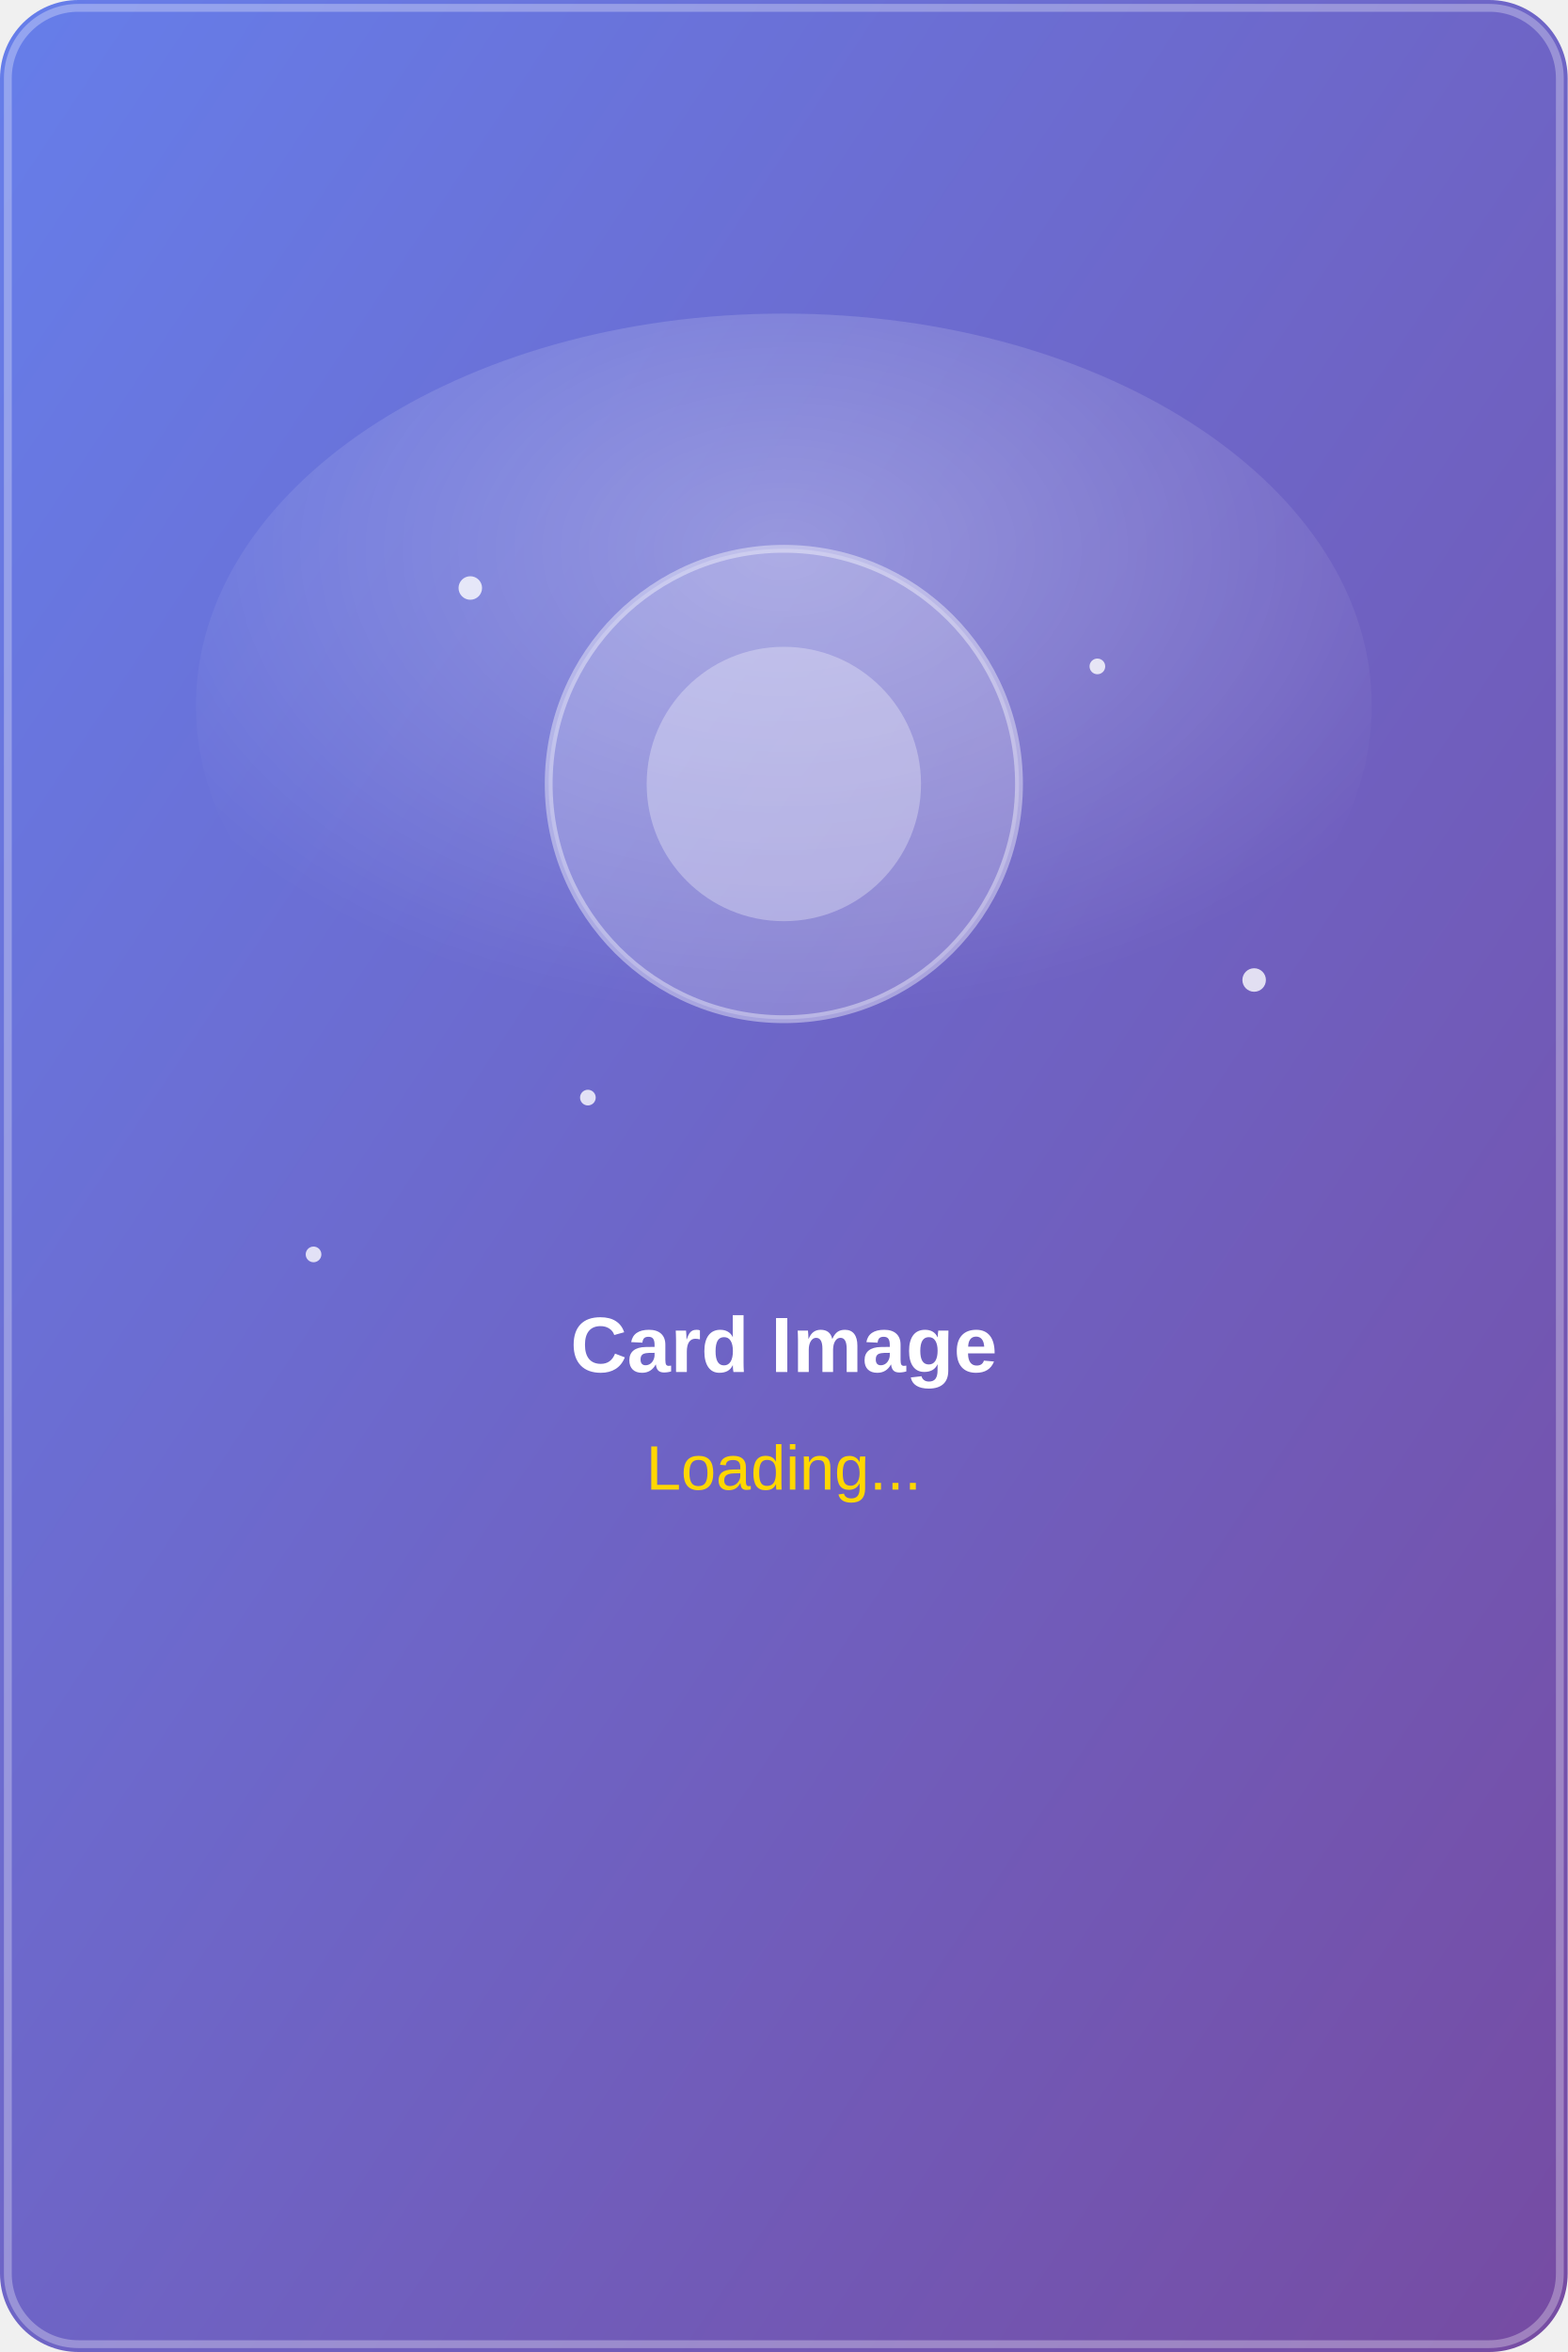
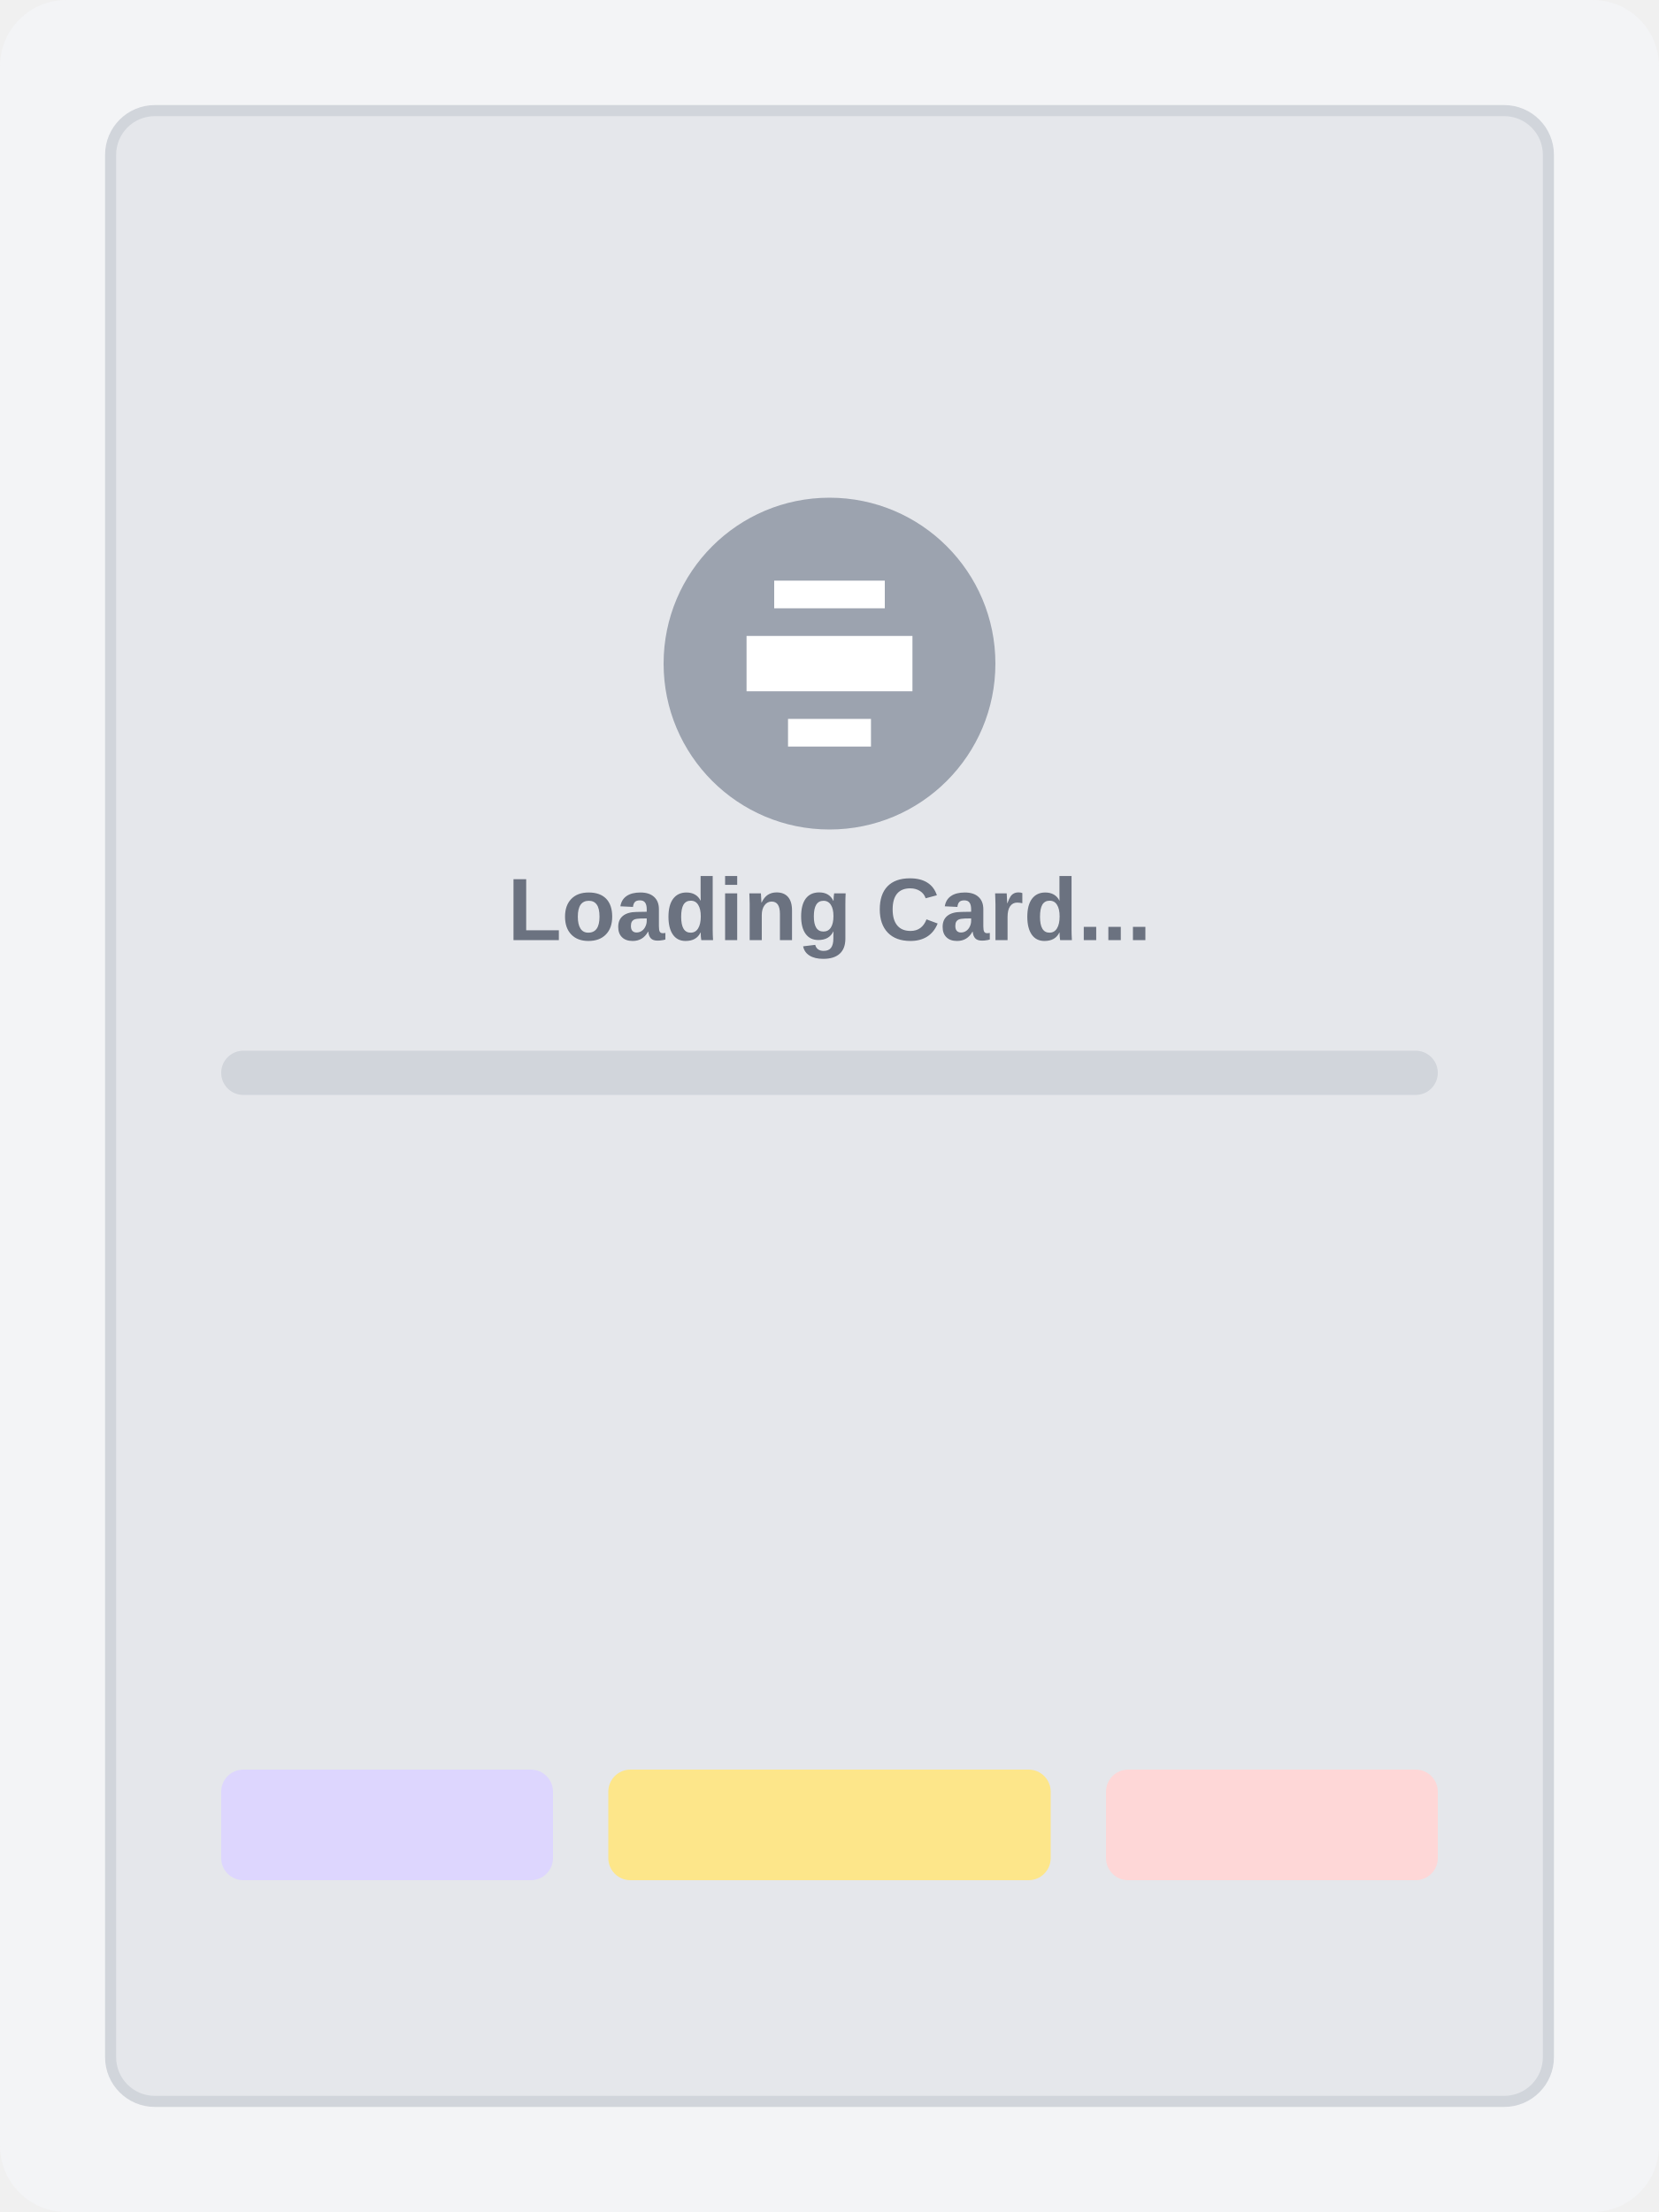
- <svg xmlns="http://www.w3.org/2000/svg" width="400" height="600">
-   <defs>
-     <linearGradient id="cardBg" x1="0%" y1="0%" x2="100%" y2="100%">
-       <stop offset="0%" style="stop-color:#667eea" />
-       <stop offset="100%" style="stop-color:#764ba2" />
-     </linearGradient>
-     <radialGradient id="glow" cx="50%" cy="30%" r="60%">
-       <stop offset="0%" style="stop-color:rgba(255,255,255,0.3)" />
-       <stop offset="100%" style="stop-color:rgba(255,255,255,0)" />
-     </radialGradient>
-   </defs>
-   <rect width="100%" height="100%" fill="url(#cardBg)" rx="20" />
-   <ellipse cx="200" cy="180" rx="150" ry="100" fill="url(#glow)" />
-   <circle cx="200" cy="200" r="60" fill="rgba(255,255,255,0.2)" stroke="rgba(255,255,255,0.4)" stroke-width="2" />
-   <circle cx="200" cy="200" r="35" fill="rgba(255,255,255,0.3)" />
-   <g fill="rgba(255,255,255,0.8)">
-     <circle cx="120" cy="150" r="3" />
-     <circle cx="280" cy="170" r="2" />
-     <circle cx="150" cy="280" r="2" />
-     <circle cx="320" cy="250" r="3" />
-     <circle cx="80" cy="320" r="2" />
-   </g>
-   <text x="200" y="350" text-anchor="middle" fill="white" font-size="20" font-family="Arial, sans-serif" font-weight="bold">Card Image</text>
-   <text x="200" y="380" text-anchor="middle" fill="#ffd700" font-size="16" font-family="Arial, sans-serif">Loading...</text>
-   <rect width="396" height="596" x="2" y="2" fill="none" stroke="rgba(255,255,255,0.3)" stroke-width="2" rx="18" />
+ <svg xmlns="http://www.w3.org/2000/svg" width="300" height="400" viewBox="0 0 300 400" fill="none">
+   <rect width="300" height="400" rx="12" fill="#f3f4f6" />
+   <rect x="20" y="20" width="260" height="360" rx="8" fill="#e5e7eb" stroke="#d1d5db" stroke-width="2" />
+   <circle cx="150" cy="120" r="30" fill="#9ca3af" />
+   <path d="M135 115h30v10h-30v-10zm5-10h20v5h-20v-5zm2.5 25h15v5h-15v-5z" fill="white" />
+   <text x="150" y="170" font-family="Arial, sans-serif" font-size="16" font-weight="600" text-anchor="middle" fill="#6b7280">
+     Loading Card...
+   </text>
+   <rect x="40" y="190" width="220" height="8" rx="4" fill="#d1d5db" />
+   <rect x="40" y="210" width="180" height="8" rx="4" fill="#e5e7eb" />
+   <rect x="40" y="230" width="160" height="8" rx="4" fill="#e5e7eb" />
+   <rect x="40" y="320" width="60" height="20" rx="4" fill="#ddd6fe" />
+   <rect x="110" y="320" width="80" height="20" rx="4" fill="#fde68a" />
+   <rect x="200" y="320" width="60" height="20" rx="4" fill="#fed7d7" />
</svg>
